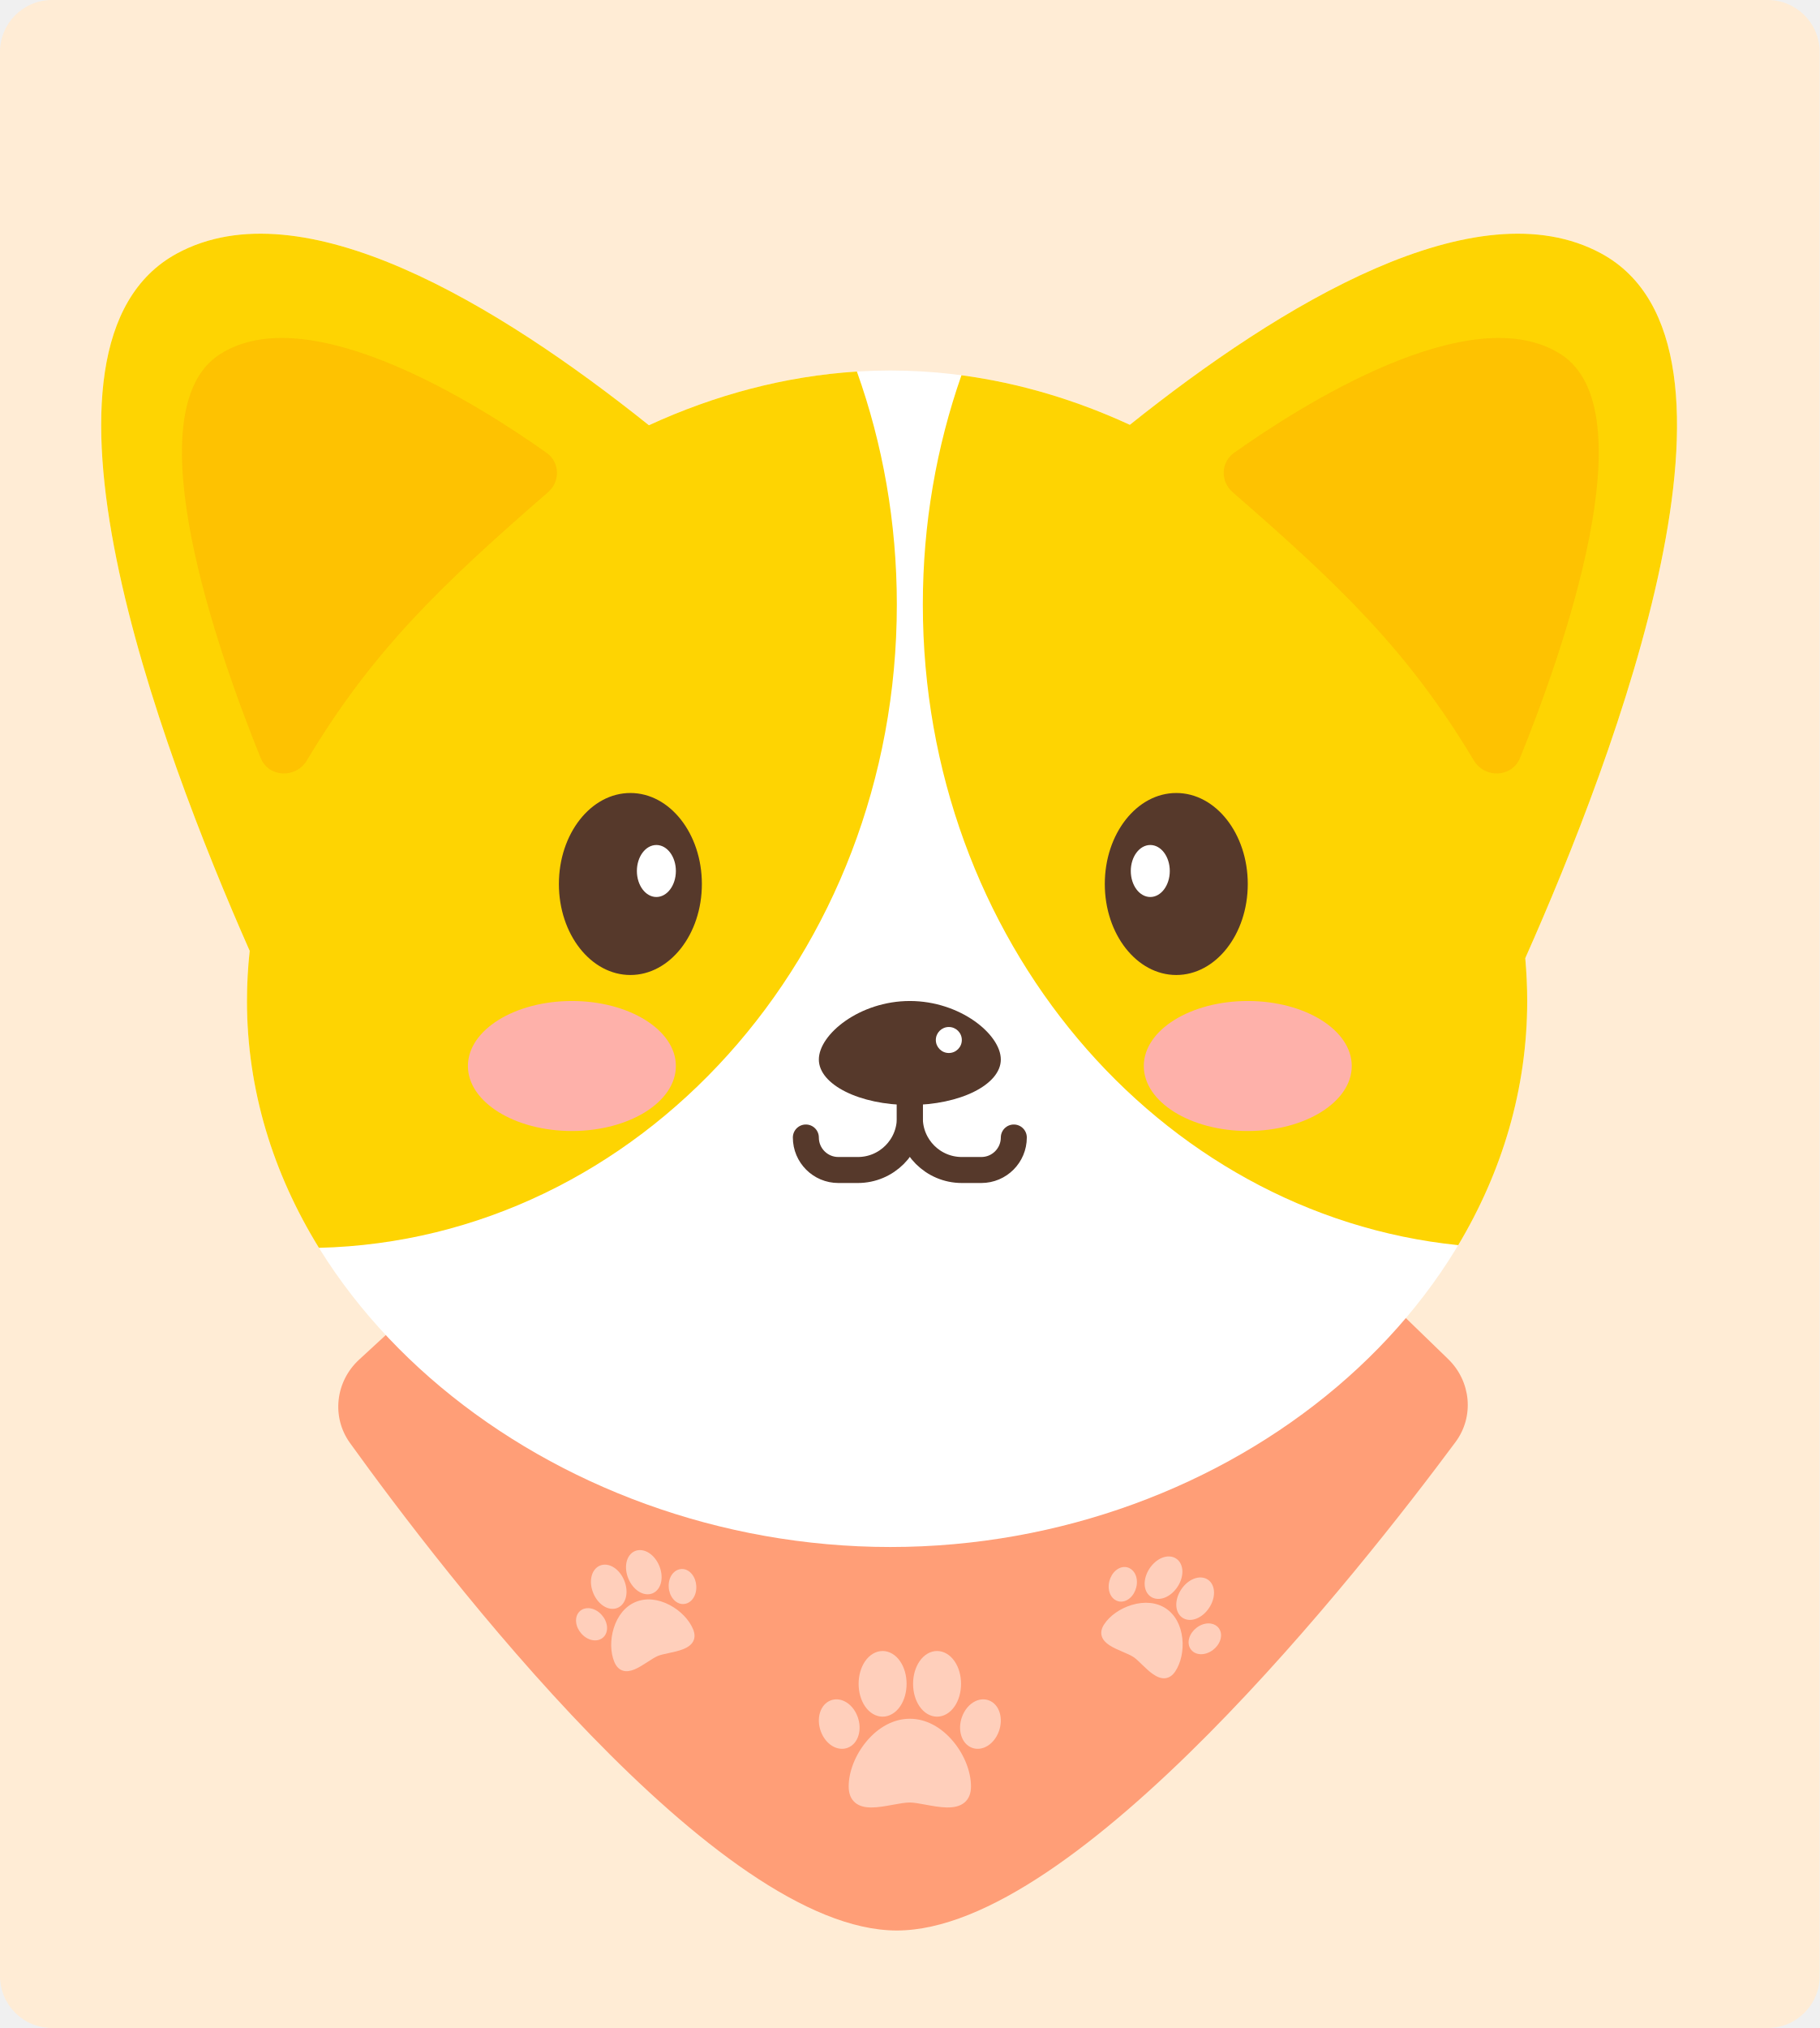
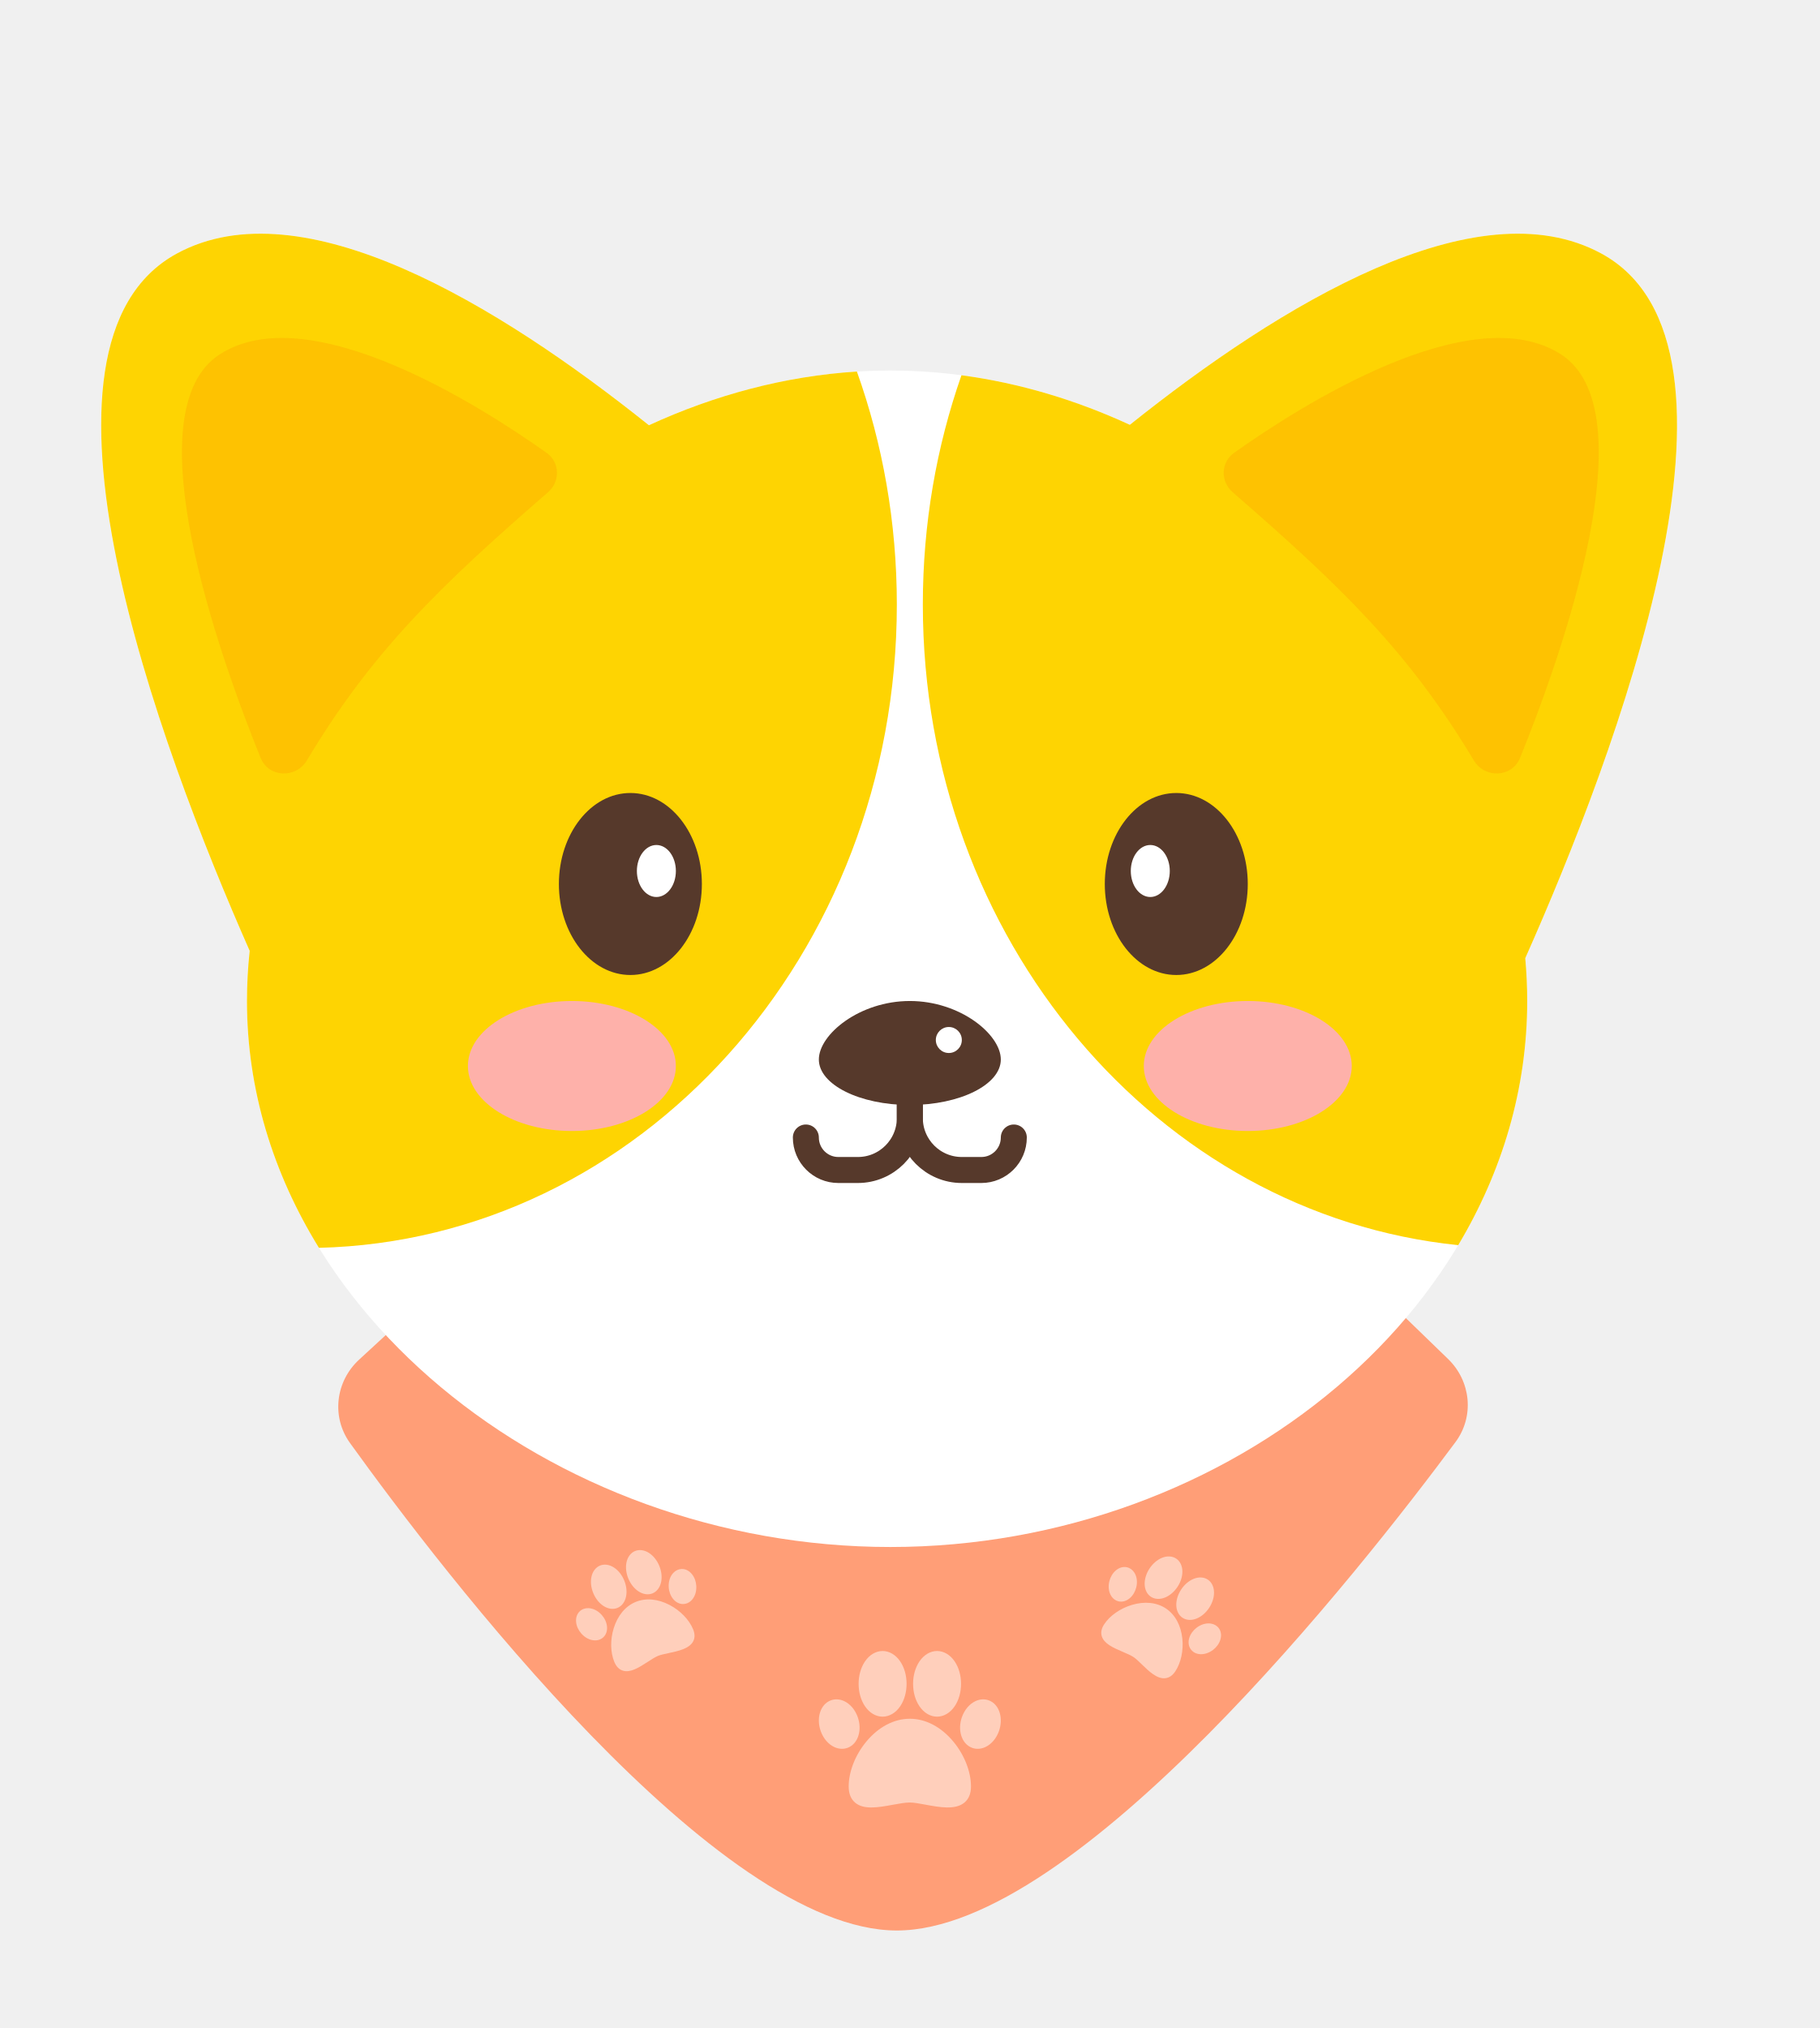
<svg xmlns="http://www.w3.org/2000/svg" width="140" height="156" viewBox="0 0 140 156" fill="none">
  <g clip-path="url(#clip0_390_2)">
-     <rect width="140" height="156" rx="4" fill="#FFECD5" />
    <path d="M26.928 111.001C25.485 108.995 25.811 106.263 27.629 104.588L70.602 65L111.412 104.539C113.173 106.246 113.444 108.958 111.982 110.928C104.668 120.784 82.868 148.5 69 148.5C55.167 148.5 34.069 120.92 26.928 111.001Z" fill="#FF9E77" />
    <path fill-rule="evenodd" clip-rule="evenodd" d="M46.159 120.431C46.491 120.293 46.887 120.349 47.245 120.584C47.573 120.8 47.849 121.148 48.022 121.565C48.195 121.981 48.247 122.422 48.167 122.808C48.081 123.227 47.842 123.546 47.509 123.684C47.177 123.822 46.781 123.767 46.424 123.531C46.095 123.315 45.819 122.967 45.646 122.551C45.473 122.135 45.422 121.693 45.501 121.308C45.587 120.889 45.827 120.569 46.159 120.431ZM49.943 119.464C49.585 119.229 49.189 119.173 48.857 119.311C48.525 119.449 48.285 119.769 48.199 120.188C48.12 120.573 48.171 121.015 48.344 121.431C48.517 121.847 48.793 122.195 49.122 122.411C49.48 122.646 49.875 122.702 50.208 122.564C50.54 122.426 50.78 122.107 50.866 121.687C50.945 121.302 50.893 120.861 50.721 120.445C50.548 120.028 50.272 119.68 49.943 119.464ZM51.532 123.467C50.621 122.986 49.687 122.901 48.901 123.228C48.115 123.554 47.516 124.275 47.214 125.26C46.942 126.144 46.961 127.109 47.264 127.84C47.412 128.196 47.633 128.421 47.921 128.511C48.206 128.599 48.509 128.543 48.821 128.414C49.152 128.276 49.492 128.056 49.826 127.84C50.118 127.65 50.394 127.472 50.623 127.376C50.822 127.294 51.123 127.23 51.443 127.162C52.188 127.003 53.033 126.823 53.33 126.258C53.471 125.989 53.469 125.675 53.324 125.325C53.02 124.594 52.35 123.899 51.532 123.467ZM53.237 121.09C53.021 120.823 52.738 120.681 52.439 120.691C52.198 120.7 51.968 120.81 51.792 121.003C51.55 121.269 51.424 121.663 51.448 122.082C51.468 122.425 51.587 122.747 51.782 122.989C51.998 123.256 52.281 123.398 52.58 123.387C52.684 123.384 52.785 123.361 52.881 123.322C53.008 123.269 53.126 123.185 53.227 123.075C53.469 122.809 53.595 122.416 53.571 121.997L53.571 121.997C53.551 121.654 53.432 121.332 53.237 121.09ZM45.285 123.705C45.645 123.721 46.012 123.909 46.292 124.223C46.521 124.479 46.665 124.79 46.699 125.099C46.736 125.44 46.636 125.741 46.417 125.946C46.342 126.017 46.254 126.073 46.158 126.112C46.031 126.165 45.889 126.19 45.74 126.183C45.38 126.167 45.013 125.979 44.733 125.665L44.733 125.665C44.504 125.409 44.359 125.098 44.326 124.789C44.289 124.447 44.389 124.147 44.608 123.942C44.783 123.777 45.024 123.693 45.285 123.705Z" fill="white" fill-opacity="0.5" />
    <path fill-rule="evenodd" clip-rule="evenodd" d="M90.492 119.892C90.792 120.091 90.966 120.451 90.97 120.879C90.974 121.272 90.839 121.696 90.59 122.071C90.34 122.446 90.003 122.735 89.639 122.884C89.243 123.046 88.843 123.025 88.544 122.826C88.244 122.627 88.07 122.268 88.066 121.84C88.062 121.446 88.197 121.023 88.446 120.648C88.696 120.272 89.034 119.983 89.397 119.834C89.794 119.672 90.193 119.693 90.492 119.892ZM93.404 122.495C93.4 122.067 93.226 121.707 92.926 121.508C92.626 121.309 92.227 121.288 91.831 121.451C91.467 121.6 91.129 121.888 90.88 122.264C90.631 122.639 90.496 123.063 90.499 123.456C90.504 123.884 90.678 124.244 90.977 124.443C91.277 124.642 91.676 124.663 92.072 124.5C92.436 124.351 92.774 124.063 93.023 123.687C93.273 123.312 93.408 122.888 93.404 122.495ZM90.966 126.045C90.857 125.021 90.407 124.198 89.699 123.727C88.99 123.257 88.057 123.161 87.071 123.459C86.185 123.726 85.394 124.279 84.956 124.939C84.743 125.259 84.679 125.568 84.766 125.858C84.851 126.143 85.067 126.364 85.348 126.551C85.647 126.749 86.019 126.909 86.385 127.065C86.704 127.202 87.006 127.332 87.214 127.47C87.393 127.588 87.614 127.803 87.848 128.03C88.396 128.561 89.016 129.162 89.651 129.094C89.953 129.061 90.212 128.884 90.422 128.569C90.86 127.909 91.063 126.966 90.966 126.045ZM93.89 126.136C93.992 125.808 93.951 125.494 93.776 125.251C93.635 125.056 93.415 124.927 93.157 124.889C92.801 124.835 92.404 124.95 92.069 125.204C91.796 125.412 91.594 125.689 91.502 125.986C91.4 126.314 91.441 126.629 91.616 126.871C91.677 126.955 91.752 127.027 91.839 127.085C91.953 127.161 92.088 127.212 92.236 127.234C92.592 127.287 92.988 127.172 93.323 126.919L93.323 126.919C93.597 126.711 93.798 126.433 93.89 126.136ZM87.287 120.991C87.475 121.298 87.522 121.708 87.418 122.115C87.333 122.448 87.155 122.742 86.917 122.941C86.654 123.162 86.349 123.247 86.057 123.18C85.957 123.156 85.861 123.115 85.775 123.057C85.66 122.981 85.56 122.877 85.483 122.749C85.296 122.442 85.248 122.032 85.352 121.625L85.352 121.625C85.437 121.292 85.615 120.999 85.853 120.799C86.116 120.578 86.421 120.493 86.713 120.561C86.947 120.615 87.151 120.767 87.287 120.991Z" fill="white" fill-opacity="0.5" />
    <path fill-rule="evenodd" clip-rule="evenodd" d="M73.449 127.8C73.104 127.291 72.611 127 72.095 127C71.579 127 71.086 127.291 70.741 127.8C70.424 128.266 70.25 128.879 70.25 129.526C70.25 130.172 70.424 130.785 70.741 131.252C71.086 131.76 71.579 132.051 72.095 132.051C72.611 132.051 73.104 131.76 73.449 131.252C73.766 130.785 73.94 130.172 73.94 129.526C73.94 128.879 73.766 128.266 73.449 127.8ZM73.353 133.975C72.411 132.838 71.22 132.212 70 132.212C68.78 132.212 67.589 132.838 66.647 133.975C65.801 134.997 65.295 136.286 65.295 137.421C65.295 137.973 65.464 138.393 65.797 138.67C66.125 138.944 66.558 139.037 67.042 139.036C67.556 139.036 68.128 138.932 68.689 138.829C69.18 138.739 69.643 138.654 70 138.654C70.308 138.654 70.743 138.734 71.203 138.82C72.278 139.019 73.496 139.246 74.2 138.66C74.535 138.382 74.705 137.965 74.705 137.421C74.705 136.286 74.199 134.997 73.353 133.975ZM67.905 127C68.421 127 68.915 127.291 69.259 127.8C69.576 128.266 69.75 128.879 69.75 129.526C69.75 130.172 69.576 130.785 69.259 131.252C68.915 131.76 68.421 132.051 67.905 132.051C67.389 132.051 66.896 131.76 66.551 131.252C66.234 130.785 66.06 130.172 66.06 129.526C66.06 128.879 66.234 128.266 66.551 127.8C66.896 127.291 67.389 127 67.905 127ZM76.918 131.764C76.78 131.291 76.482 130.948 76.08 130.797C75.757 130.676 75.392 130.696 75.052 130.855C74.585 131.074 74.202 131.526 74.004 132.095C73.841 132.56 73.821 133.052 73.947 133.479C74.085 133.952 74.383 134.295 74.785 134.446C74.924 134.498 75.071 134.524 75.22 134.524C75.418 134.524 75.619 134.479 75.813 134.388C76.281 134.169 76.663 133.717 76.862 133.148V133.148C77.024 132.683 77.044 132.192 76.918 131.764ZM64.948 130.855C65.415 131.074 65.798 131.526 65.996 132.095C66.159 132.56 66.179 133.052 66.053 133.479C65.915 133.952 65.617 134.295 65.215 134.446C65.076 134.498 64.929 134.524 64.78 134.524C64.583 134.524 64.381 134.479 64.187 134.388C63.72 134.169 63.337 133.717 63.139 133.148V133.148C62.976 132.683 62.956 132.192 63.081 131.764C63.22 131.291 63.518 130.948 63.92 130.797C64.243 130.676 64.608 130.696 64.948 130.855Z" fill="white" fill-opacity="0.5" />
    <path fill-rule="evenodd" clip-rule="evenodd" d="M86.926 32.678C98.535 23.4 113.585 14.28 123.2 19.5C136.245 26.582 124.285 58.113 117.35 73.707C117.449 74.808 117.5 75.906 117.5 77C117.5 100.196 94.734 119 68.5 119C42.266 119 19 100.196 19 77C19 75.719 19.071 74.431 19.209 73.142C12.243 57.363 0.721 26.497 13.61 19.5C23.237 14.274 38.311 23.422 49.925 32.711C55.733 30.041 62.026 28.5 68.5 28.5C74.947 28.5 81.184 30.028 86.926 32.678Z" fill="white" />
    <path fill-rule="evenodd" clip-rule="evenodd" d="M24.538 95.987C49.188 95.387 69 73.461 69 46.5C69 40.18 67.911 34.137 65.927 28.581C60.361 28.93 54.96 30.396 49.925 32.711C38.311 23.422 23.237 14.274 13.61 19.5C0.721 26.497 12.243 57.363 19.209 73.142C19.071 74.431 19 75.719 19 77C19 83.833 21.019 90.285 24.538 95.987Z" fill="#FED402" />
    <path fill-rule="evenodd" clip-rule="evenodd" d="M73.972 28.865C78.474 29.466 82.826 30.786 86.926 32.678C98.535 23.4 113.585 14.28 123.2 19.5C136.245 26.582 124.285 58.113 117.35 73.707C117.449 74.808 117.5 75.906 117.5 77C117.5 83.751 115.572 90.129 112.191 95.781C89.083 93.419 71 72.257 71 46.5C71 40.288 72.052 34.343 73.972 28.865Z" fill="#FED402" />
    <g style="mix-blend-mode:multiply">
      <path d="M16.892 27.27C10.191 31.611 16.798 50.255 20.049 58.291C20.67 59.824 22.762 59.905 23.612 58.486C28.608 50.139 33.821 45.103 42.163 37.862C43.113 37.038 43.081 35.566 42.056 34.837C37.081 31.304 23.799 22.796 16.892 27.27Z" fill="#FED402" fill-opacity="0.5" />
      <path d="M120.108 27.27C126.81 31.611 120.202 50.255 116.951 58.291C116.33 59.824 114.238 59.905 113.388 58.486C108.392 50.139 103.179 45.103 94.837 37.862C93.887 37.038 93.919 35.566 94.944 34.837C99.919 31.304 113.201 22.796 120.108 27.27Z" fill="#FED402" fill-opacity="0.5" />
    </g>
    <ellipse cx="48.5" cy="68" rx="5.5" ry="7" fill="#56392B" />
    <ellipse cx="50.5" cy="67" rx="1.5" ry="2" fill="white" />
    <ellipse cx="5.5" cy="7" rx="5.5" ry="7" transform="matrix(-1 0 0 1 96 61)" fill="#56392B" />
    <ellipse cx="1.5" cy="2" rx="1.5" ry="2" transform="matrix(-1 0 0 1 90 65)" fill="white" />
    <path d="M77 81.5C77 83.433 73.866 85 70 85C66.134 85 63 83.433 63 81.5C63 79.567 66.134 77 70 77C73.866 77 77 79.567 77 81.5Z" fill="#56392B" />
    <circle cx="73" cy="80" r="1" fill="white" />
    <path d="M70 80V86C70 88.209 68.209 90 66 90H64.5C63.119 90 62 88.881 62 87.5V87.5" stroke="#56392B" stroke-width="2" stroke-linecap="round" stroke-linejoin="round" />
    <path d="M70 80V86C70 88.209 71.791 90 74 90H75.5C76.881 90 78 88.881 78 87.5V87.5" stroke="#56392B" stroke-width="2" stroke-linecap="round" stroke-linejoin="round" />
    <ellipse cx="44" cy="82" rx="8" ry="5" fill="#FEB1AA" />
    <ellipse cx="96" cy="82" rx="8" ry="5" fill="#FEB1AA" />
  </g>
  <defs>
    <clipPath id="clip0_390_2">
      <rect width="140" height="156" rx="4" fill="white" />
    </clipPath>
  </defs>
</svg>
